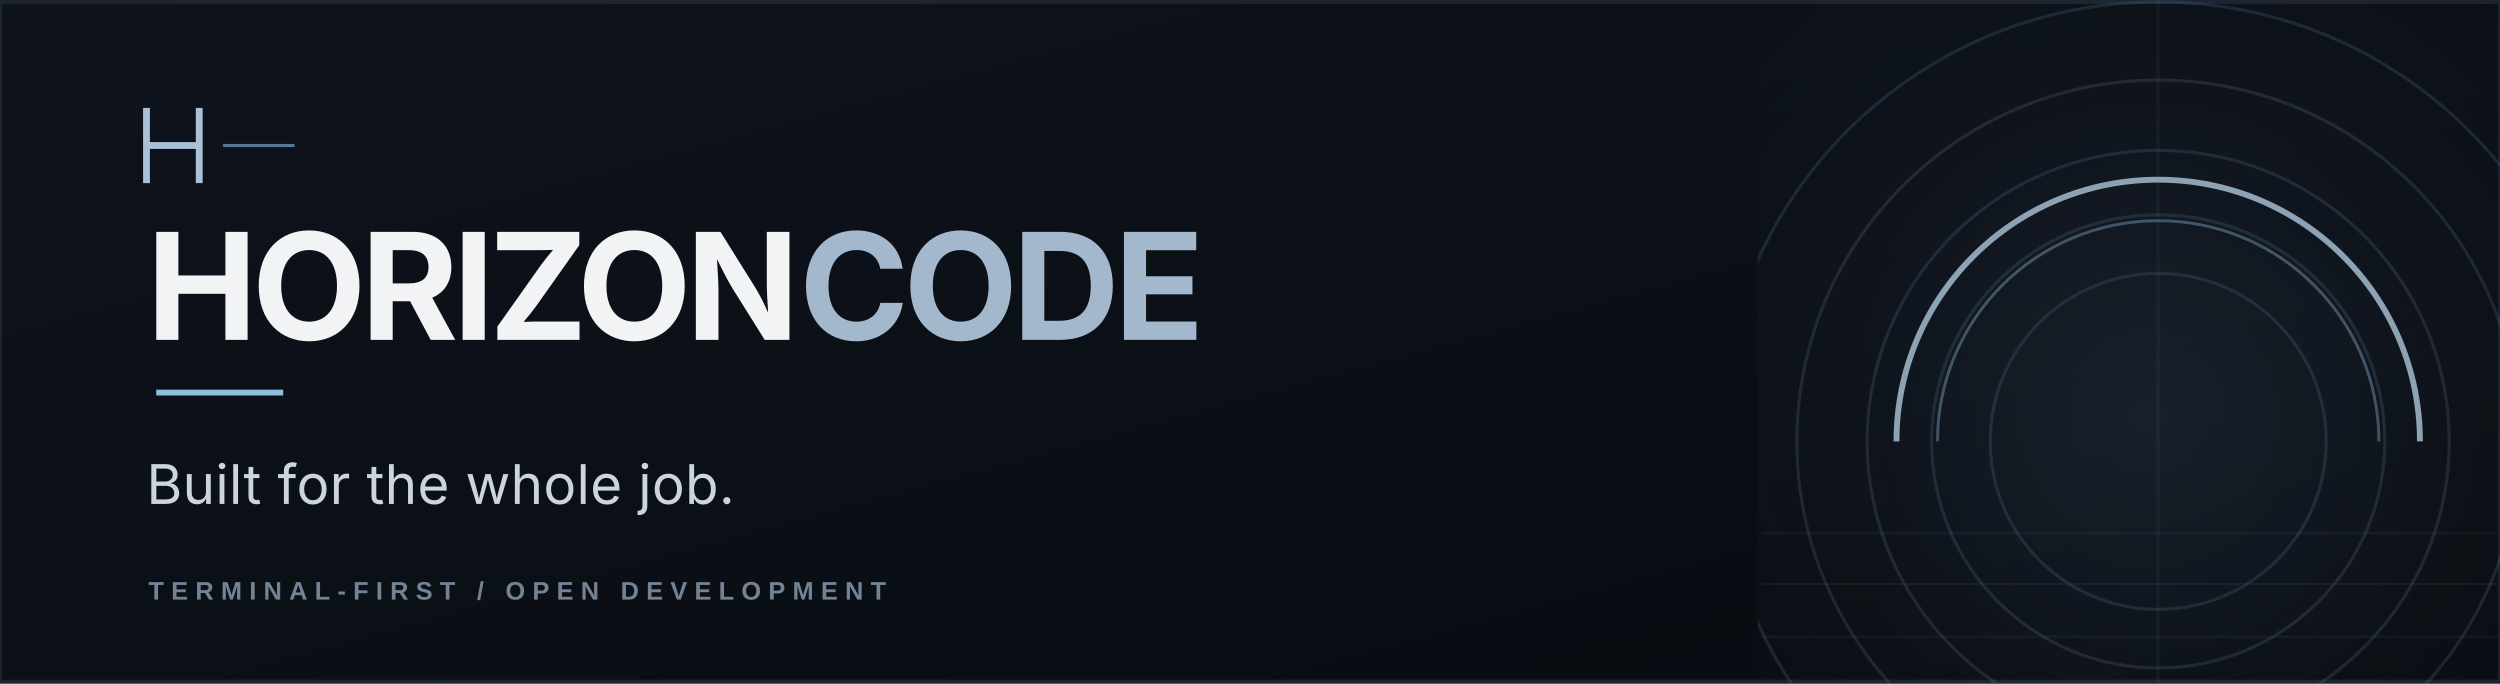
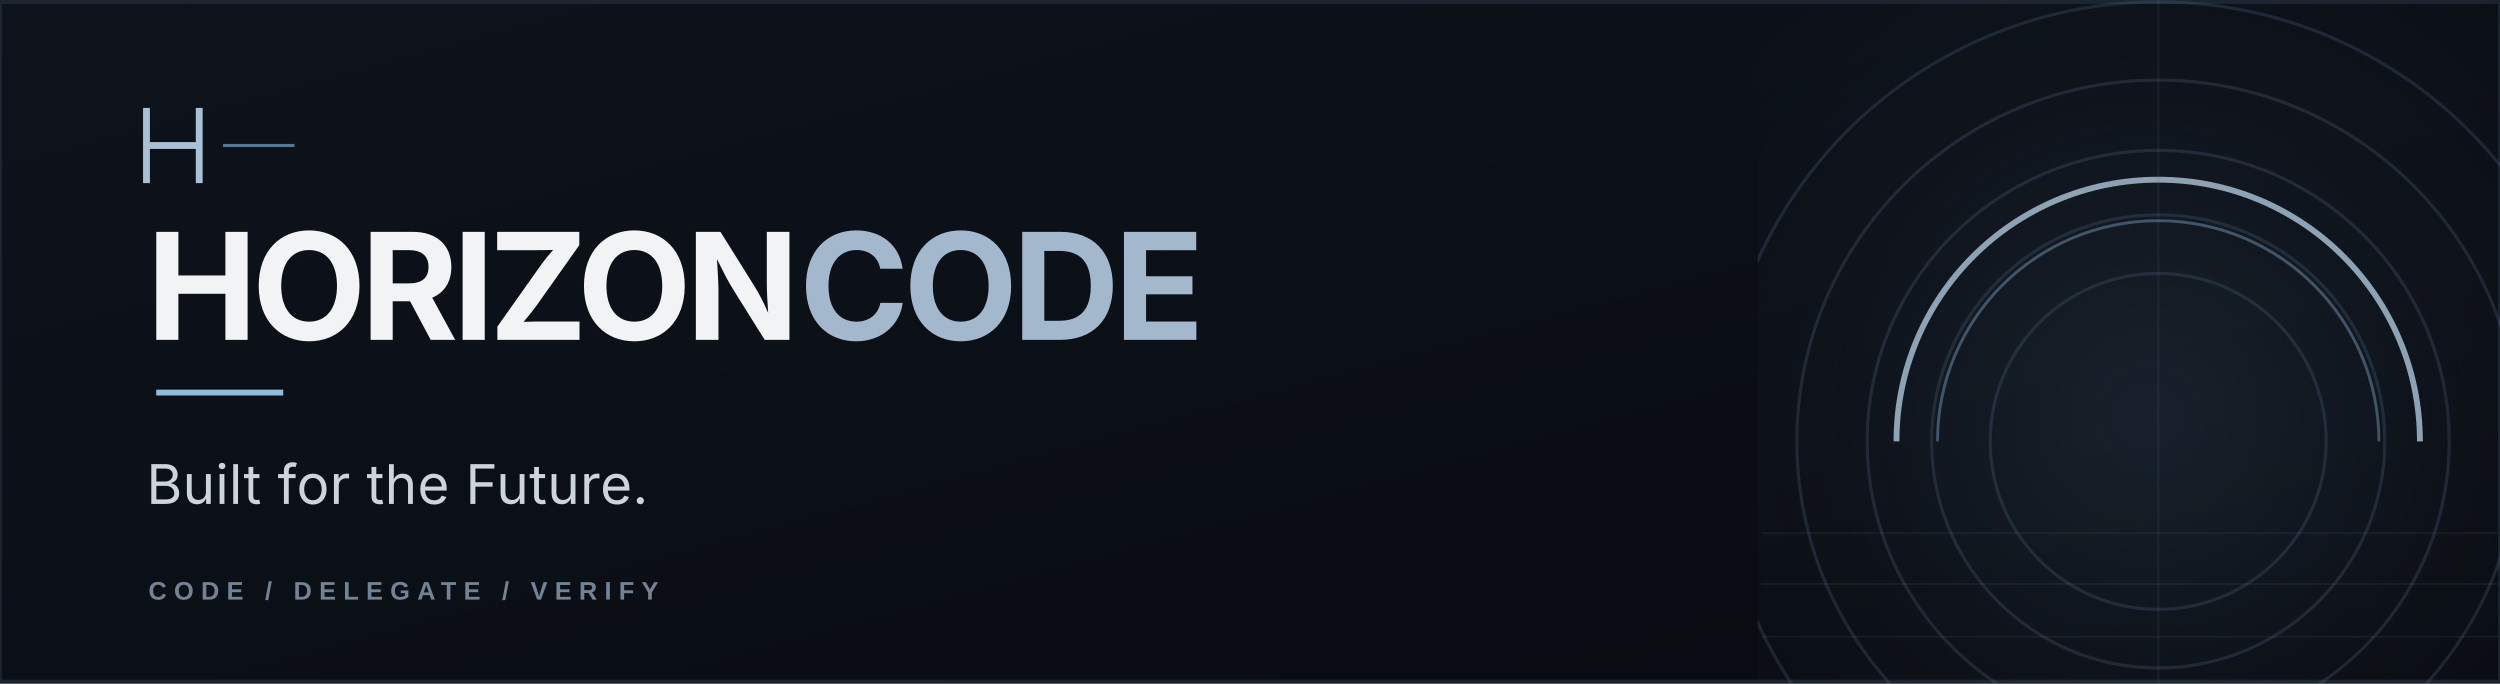
<svg xmlns="http://www.w3.org/2000/svg" width="1280" height="350" viewBox="0 0 1280 350" role="img" aria-labelledby="title desc">
  <defs>
    <linearGradient id="bg" x1="0" y1="0" x2="1" y2="1">
      <stop offset="0" stop-color="#0e131c" />
      <stop offset="1" stop-color="#080b10" />
    </linearGradient>
    <linearGradient id="stroke" x1="0" y1="0" x2="1" y2="0">
      <stop offset="0" stop-color="#34475a" stop-opacity="0" />
      <stop offset=".55" stop-color="#83a9cd" stop-opacity=".65" />
      <stop offset="1" stop-color="#34475a" stop-opacity="0" />
    </linearGradient>
    <radialGradient id="halo" cx="50%" cy="50%" r="50%">
      <stop offset="0" stop-color="#78a5ce" stop-opacity=".13" />
      <stop offset=".58" stop-color="#7298c2" stop-opacity=".035" />
      <stop offset="1" stop-color="#7298c2" stop-opacity="0" />
    </radialGradient>
    <clipPath id="right">
      <rect x="900" y="0" width="380" height="350" />
    </clipPath>
  </defs>
  <rect width="1280" height="350" fill="url(#bg)" />
  <path d="M0 1H1280V349H0Z" fill="none" stroke="#2c3946" stroke-opacity=".5" stroke-width="2" />
  <g clip-path="url(#right)">
    <circle cx="1100" cy="213" r="285" fill="url(#halo)" />
    <g fill="none" stroke="#64809e" stroke-opacity=".21" stroke-width="1.6">
      <circle cx="1105" cy="226" r="86" />
      <circle cx="1105" cy="226" r="116" />
      <circle cx="1105" cy="226" r="149" />
      <circle cx="1105" cy="226" r="185" />
      <circle cx="1105" cy="226" r="225" />
    </g>
    <path d="M885 226H1280" stroke="url(#stroke)" stroke-width="2" />
    <path d="M971 226 A134 134 0 0 1 1239 226" fill="none" stroke="#bed9ed" stroke-opacity=".72" stroke-width="3" />
    <path d="M992 226 A113 113 0 0 1 1218 226" fill="none" stroke="#7597b6" stroke-opacity=".48" stroke-width="1.5" />
    <path d="M1105 0V350" stroke="#5b728a" stroke-opacity=".1" stroke-width="1.5" />
    <path d="M902 273 H1279 M902 299 H1279 M902 326 H1279" fill="none" stroke="#7d99af" stroke-opacity=".09" />
  </g>
  <g transform="translate(75 57)" fill="none" stroke="#a9c0d6" stroke-width="3.5" stroke-linecap="square">
    <path d="M0 0V35M27 0V35M0 17.5H27" />
    <path d="M40 17.5H75" stroke="#547895" stroke-width="1.6" />
  </g>
  <text x="75" y="174" fill="#f1f3f5" font-size="76" font-weight="750" letter-spacing="-2.8" font-family="Inter, Arial, Helvetica, sans-serif">HORIZON<tspan fill="#a4b8cd">CODE</tspan>
  </text>
  <path d="M80 201H145" stroke="#91bddc" stroke-width="3" />
-   <text x="75" y="258" fill="#ccd4dc" font-size="28" font-weight="400" letter-spacing=".2" font-family="Inter, Arial, Helvetica, sans-serif">Built for the whole job.</text>
-   <text x="76" y="307" fill="#738396" font-size="13" font-weight="600" letter-spacing="3.7" font-family="Arial, Helvetica, sans-serif">TERMINAL-FIRST  /  OPEN DEVELOPMENT</text>
+   <text x="75" y="258" fill="#ccd4dc" font-size="28" font-weight="400" letter-spacing=".2" font-family="Inter, Arial, Helvetica, sans-serif">Built for the Future.</text>
+   <text x="76" y="307" fill="#738396" font-size="13" font-weight="600" letter-spacing="3.7" font-family="Arial, Helvetica, sans-serif">CODE  /  DELEGATE  /  VERIFY</text>
</svg>
